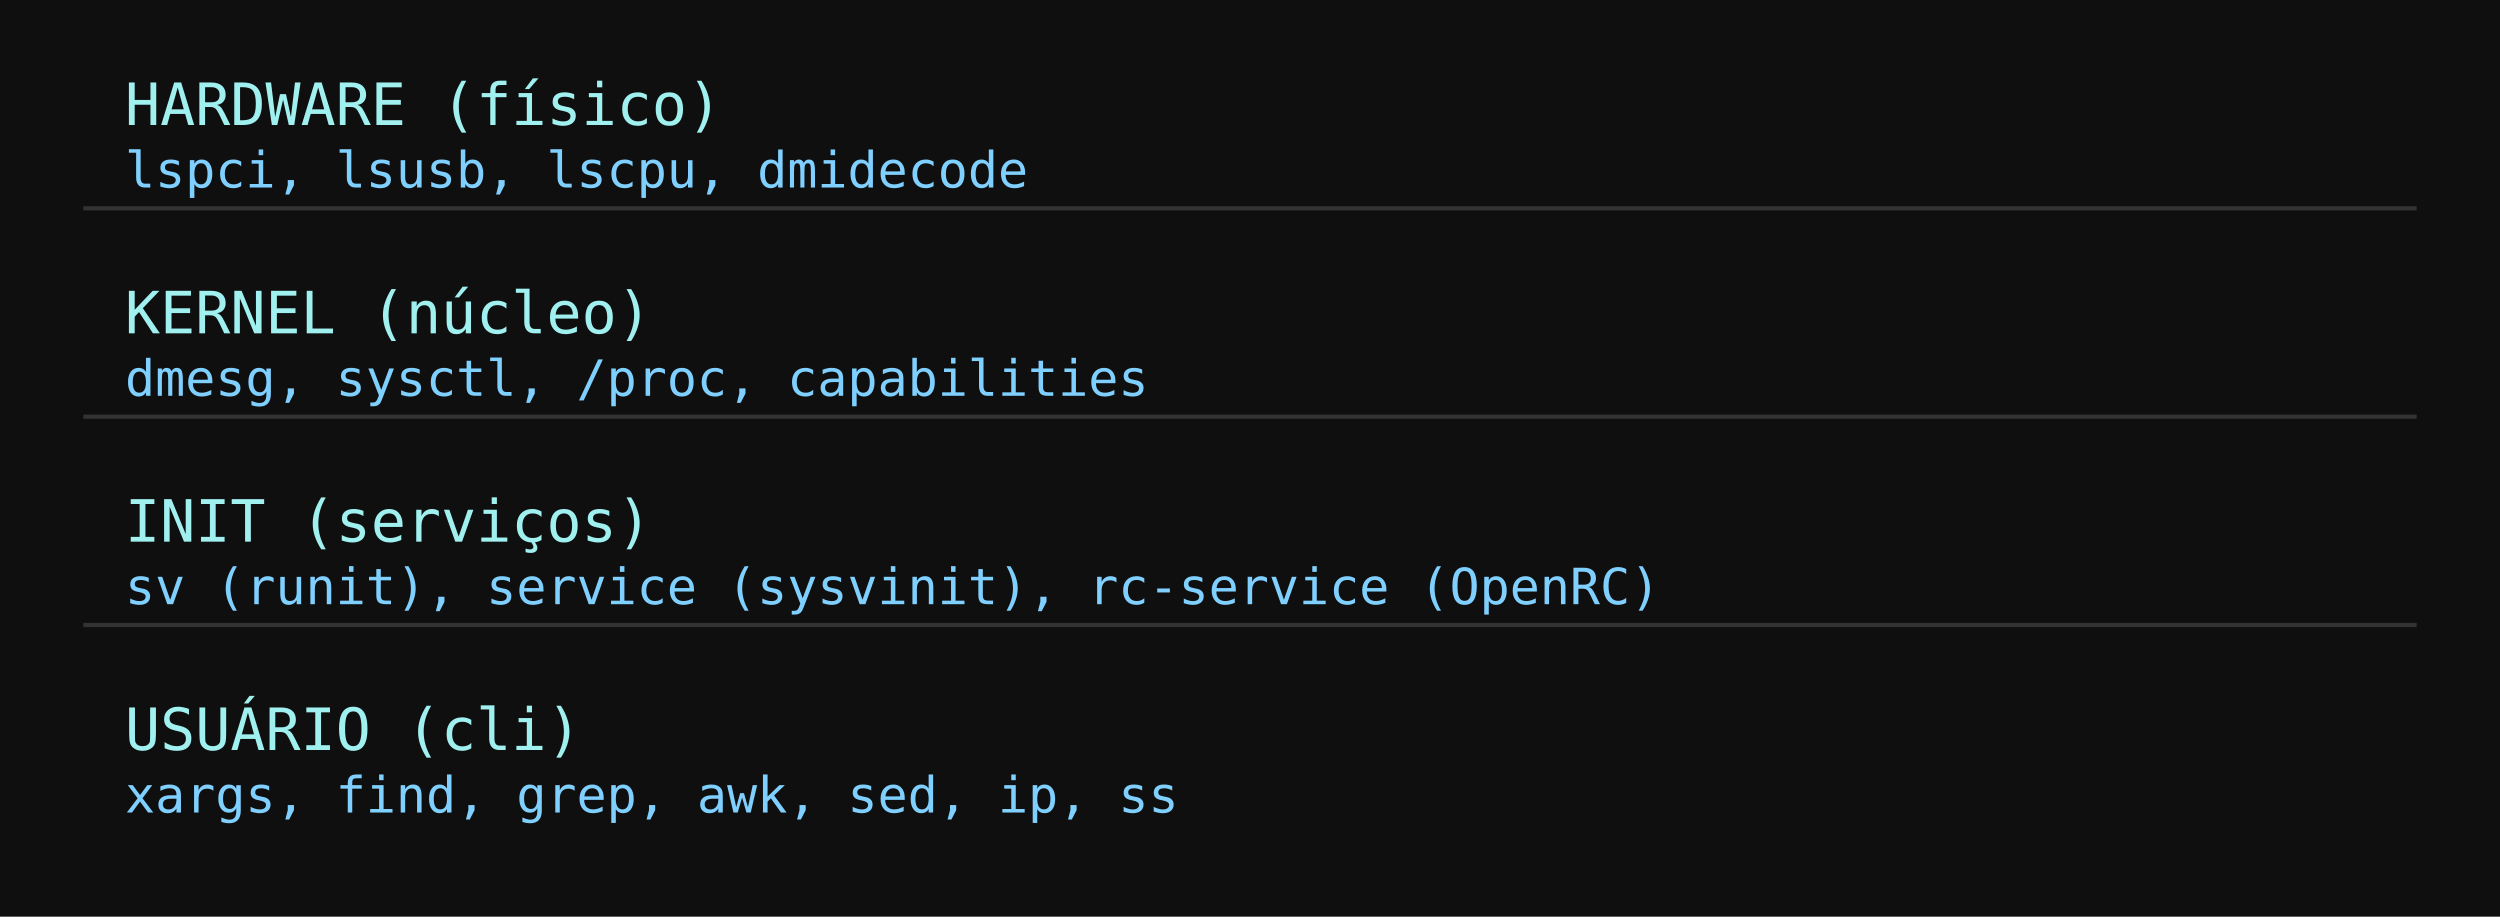
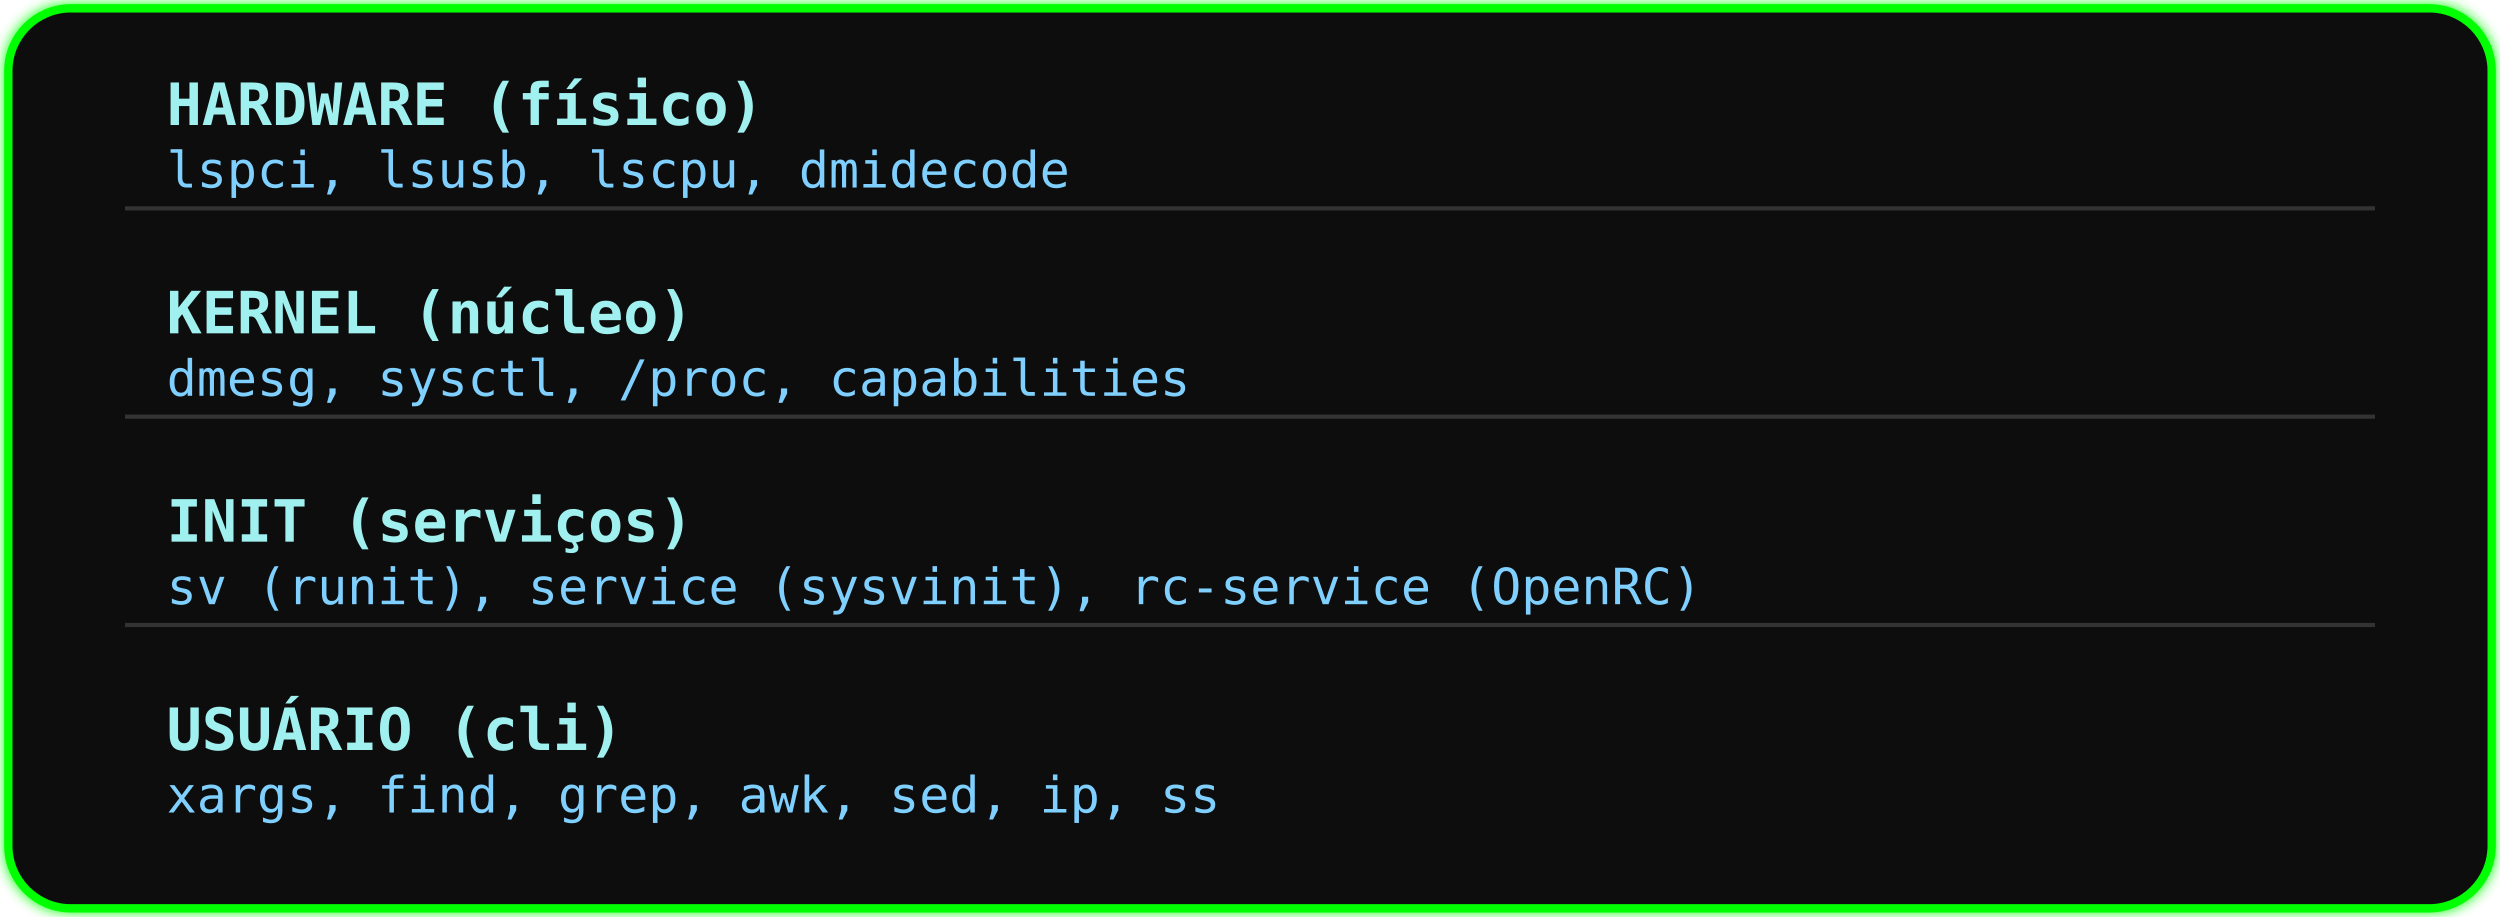
- <svg xmlns="http://www.w3.org/2000/svg" viewBox="0 0 600 220" preserveAspectRatio="xMidYMid meet">
+ <svg xmlns="http://www.w3.org/2000/svg" viewBox="0 0 600 220">
+   <defs>
+     <filter id="glow" x="-10%" y="-10%" width="120%" height="120%">
+       <feGaussianBlur stdDeviation="1.5" result="blur" />
+       <feFlood flood-color="#00ff00" result="glow" />
+       <feComposite in="glow" in2="blur" operator="in" result="softGlow" />
+       <feMerge>
+         <feMergeNode in="softGlow" />
+         <feMergeNode in="SourceGraphic" />
+       </feMerge>
+     </filter>
+     <linearGradient id="grad" x1="0%" y1="0%" x2="0%" y2="100%">
+       <stop offset="0%" style="stop-color:#0f0f0f;stop-opacity:1" />
+       <stop offset="100%" style="stop-color:#0a0a0a;stop-opacity:1" />
+     </linearGradient>
+   </defs>
  <style>
-     .bg { fill: #0f0f0f; }
-     .label { fill: #a0f0f0; font-family: 'Fira Code', 'DejaVu Sans Mono', monospace; font-size: 14px; }
+     .label { fill: #a0f0f0; font-family: 'Fira Code', 'DejaVu Sans Mono', monospace; font-size: 14px; font-weight: bold; }
    .cmd { fill: #80d0ff; font-family: 'Fira Code', 'DejaVu Sans Mono', monospace; font-size: 12px; }
    .line { stroke: #333; stroke-width: 1; }
  </style>
-   <rect class="bg" width="100%" height="100%" />
-   <line class="line" x1="20" y1="50" x2="580" y2="50" />
-   <line class="line" x1="20" y1="100" x2="580" y2="100" />
-   <line class="line" x1="20" y1="150" x2="580" y2="150" />
-   <text class="label" x="30" y="30">HARDWARE (físico)</text>
-   <text class="cmd" x="30" y="45">lspci, lsusb, lscpu, dmidecode</text>
-   <text class="label" x="30" y="80">KERNEL (núcleo)</text>
-   <text class="cmd" x="30" y="95">dmesg, sysctl, /proc, capabilities</text>
-   <text class="label" x="30" y="130">INIT (serviços)</text>
-   <text class="cmd" x="30" y="145">sv (runit), service (sysvinit), rc-service (OpenRC)</text>
-   <text class="label" x="30" y="180">USUÁRIO (cli)</text>
-   <text class="cmd" x="30" y="195">xargs, find, grep, awk, sed, ip, ss</text>
+   <rect x="2" y="2" width="596" height="216" rx="15" ry="15" fill="url(#grad)" stroke="#00ff00" stroke-width="2" filter="url(#glow)" />
+   <line class="line" x1="30" y1="50" x2="570" y2="50" />
+   <line class="line" x1="30" y1="100" x2="570" y2="100" />
+   <line class="line" x1="30" y1="150" x2="570" y2="150" />
+   <text class="label" x="40" y="30">HARDWARE (físico)</text>
+   <text class="cmd" x="40" y="45">lspci, lsusb, lscpu, dmidecode</text>
+   <text class="label" x="40" y="80">KERNEL (núcleo)</text>
+   <text class="cmd" x="40" y="95">dmesg, sysctl, /proc, capabilities</text>
+   <text class="label" x="40" y="130">INIT (serviços)</text>
+   <text class="cmd" x="40" y="145">sv (runit), service (sysvinit), rc-service (OpenRC)</text>
+   <text class="label" x="40" y="180">USUÁRIO (cli)</text>
+   <text class="cmd" x="40" y="195">xargs, find, grep, awk, sed, ip, ss</text>
</svg>
